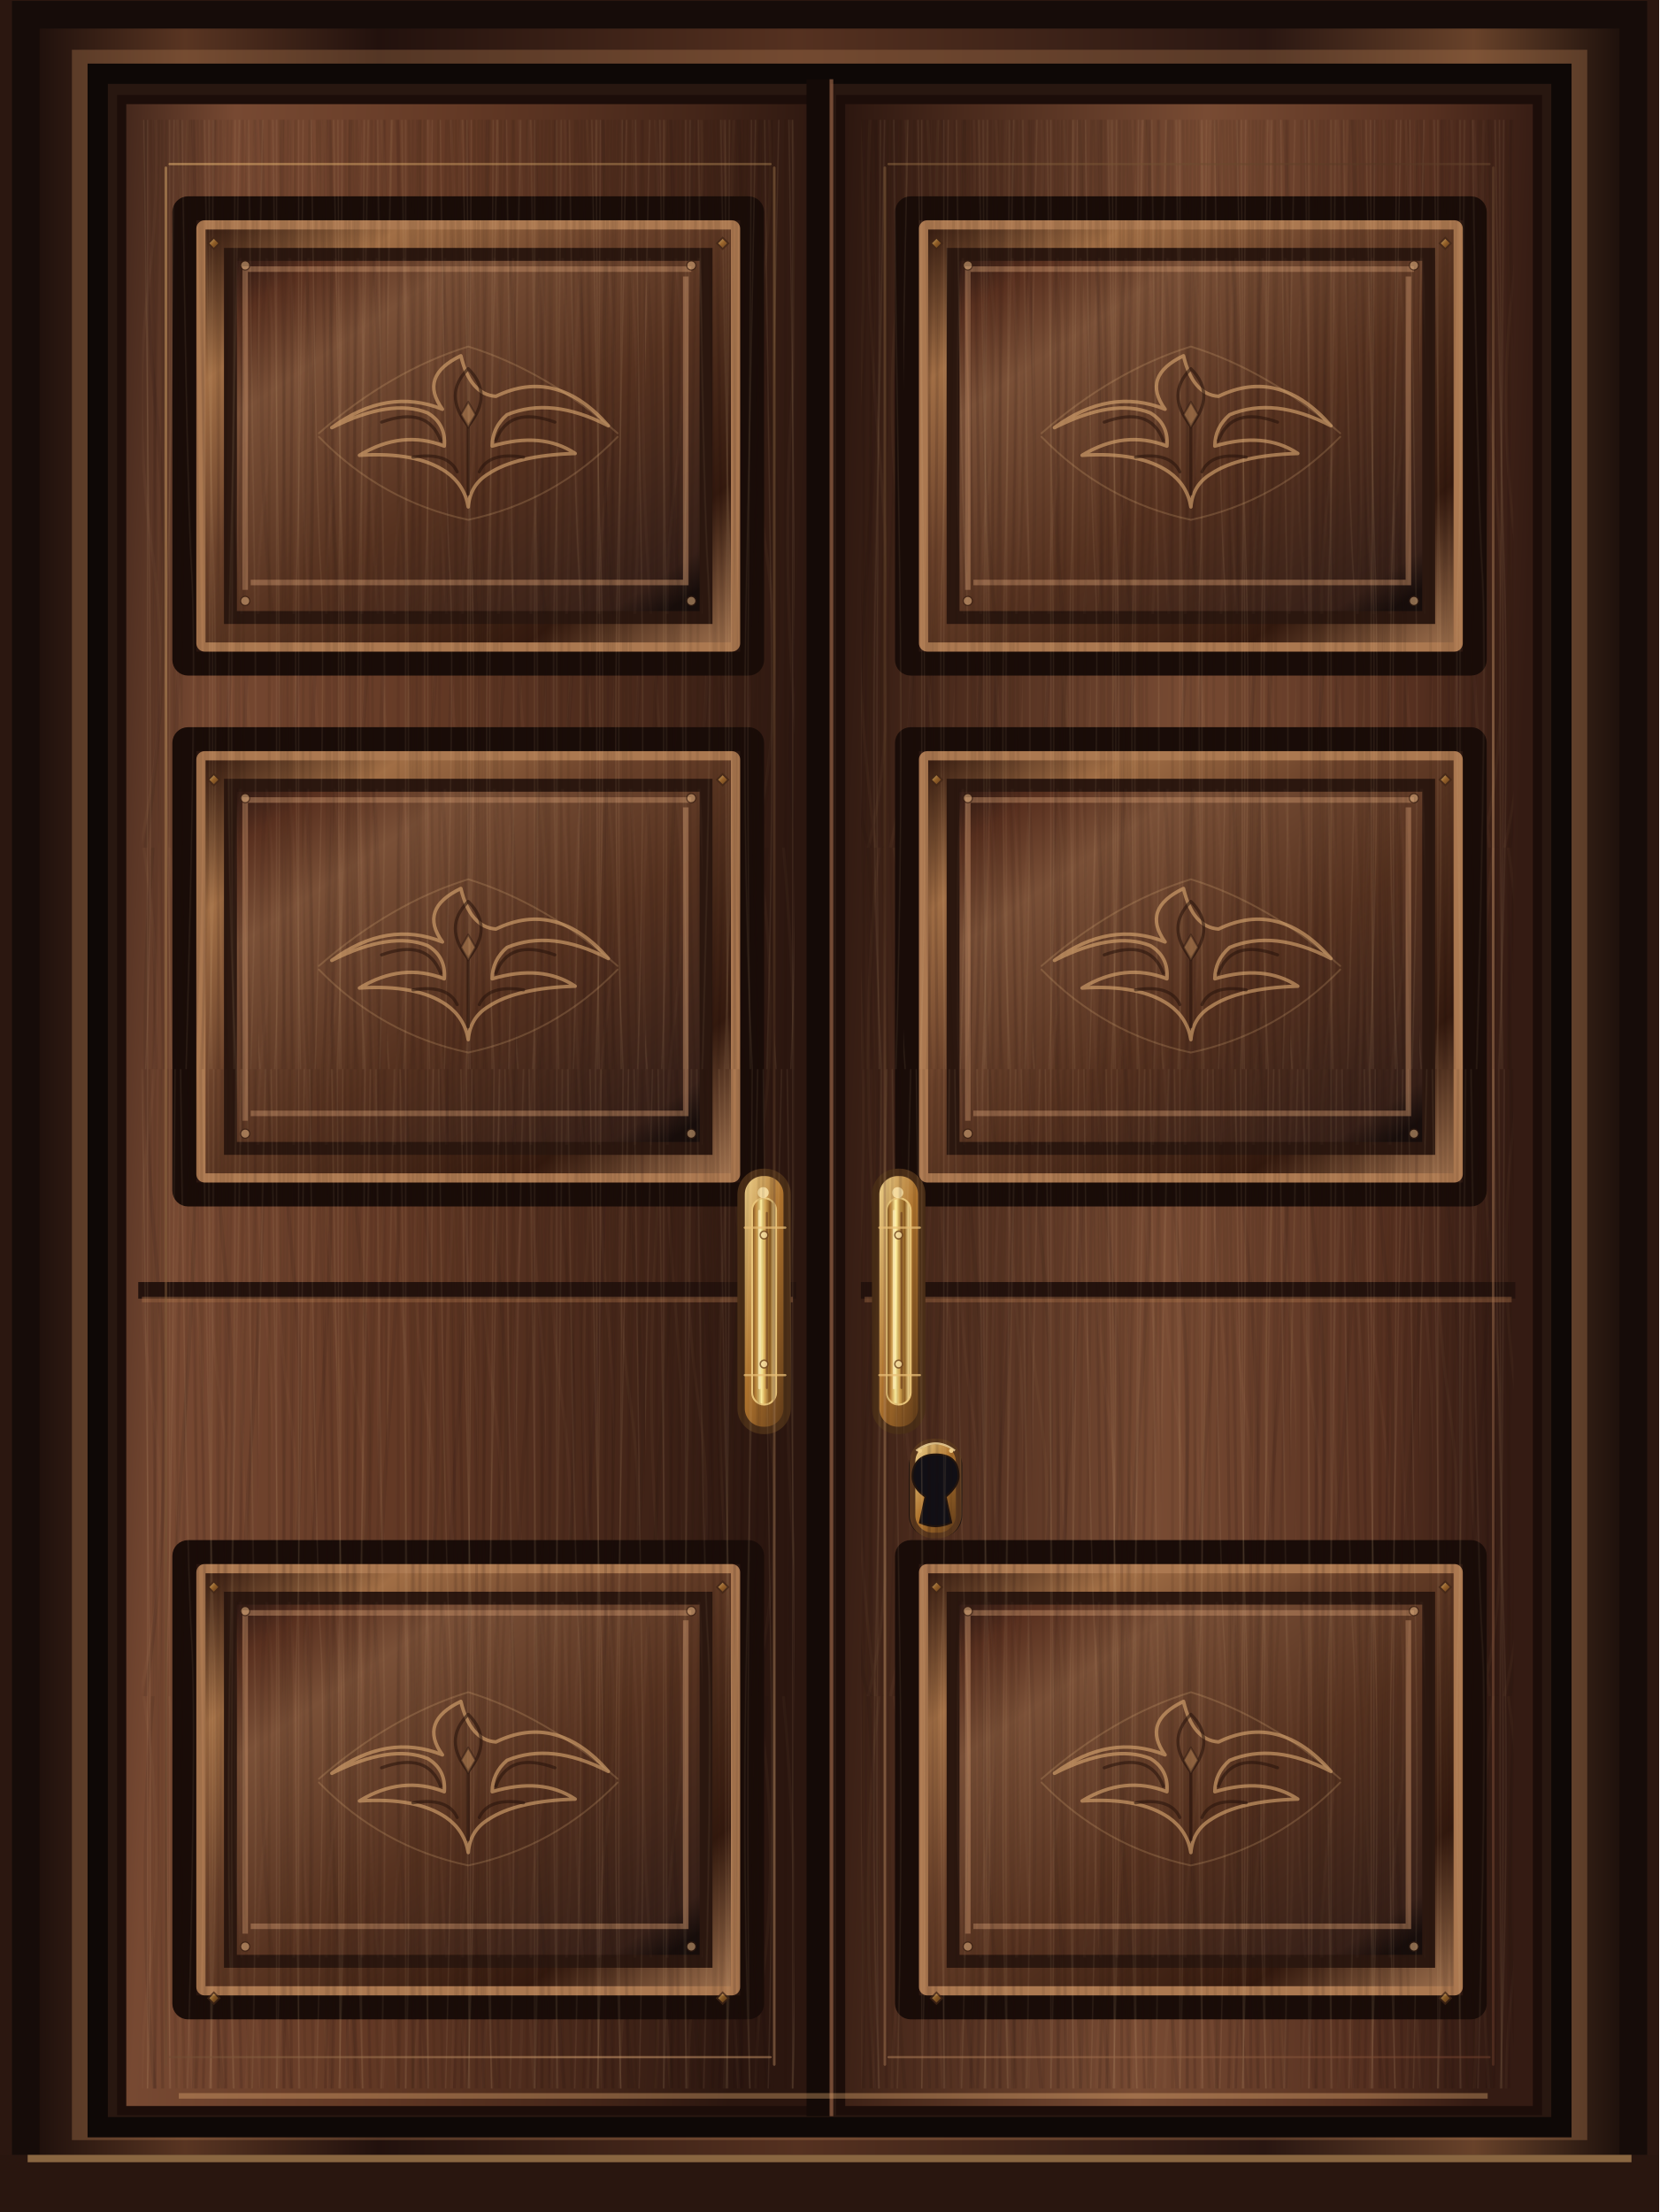
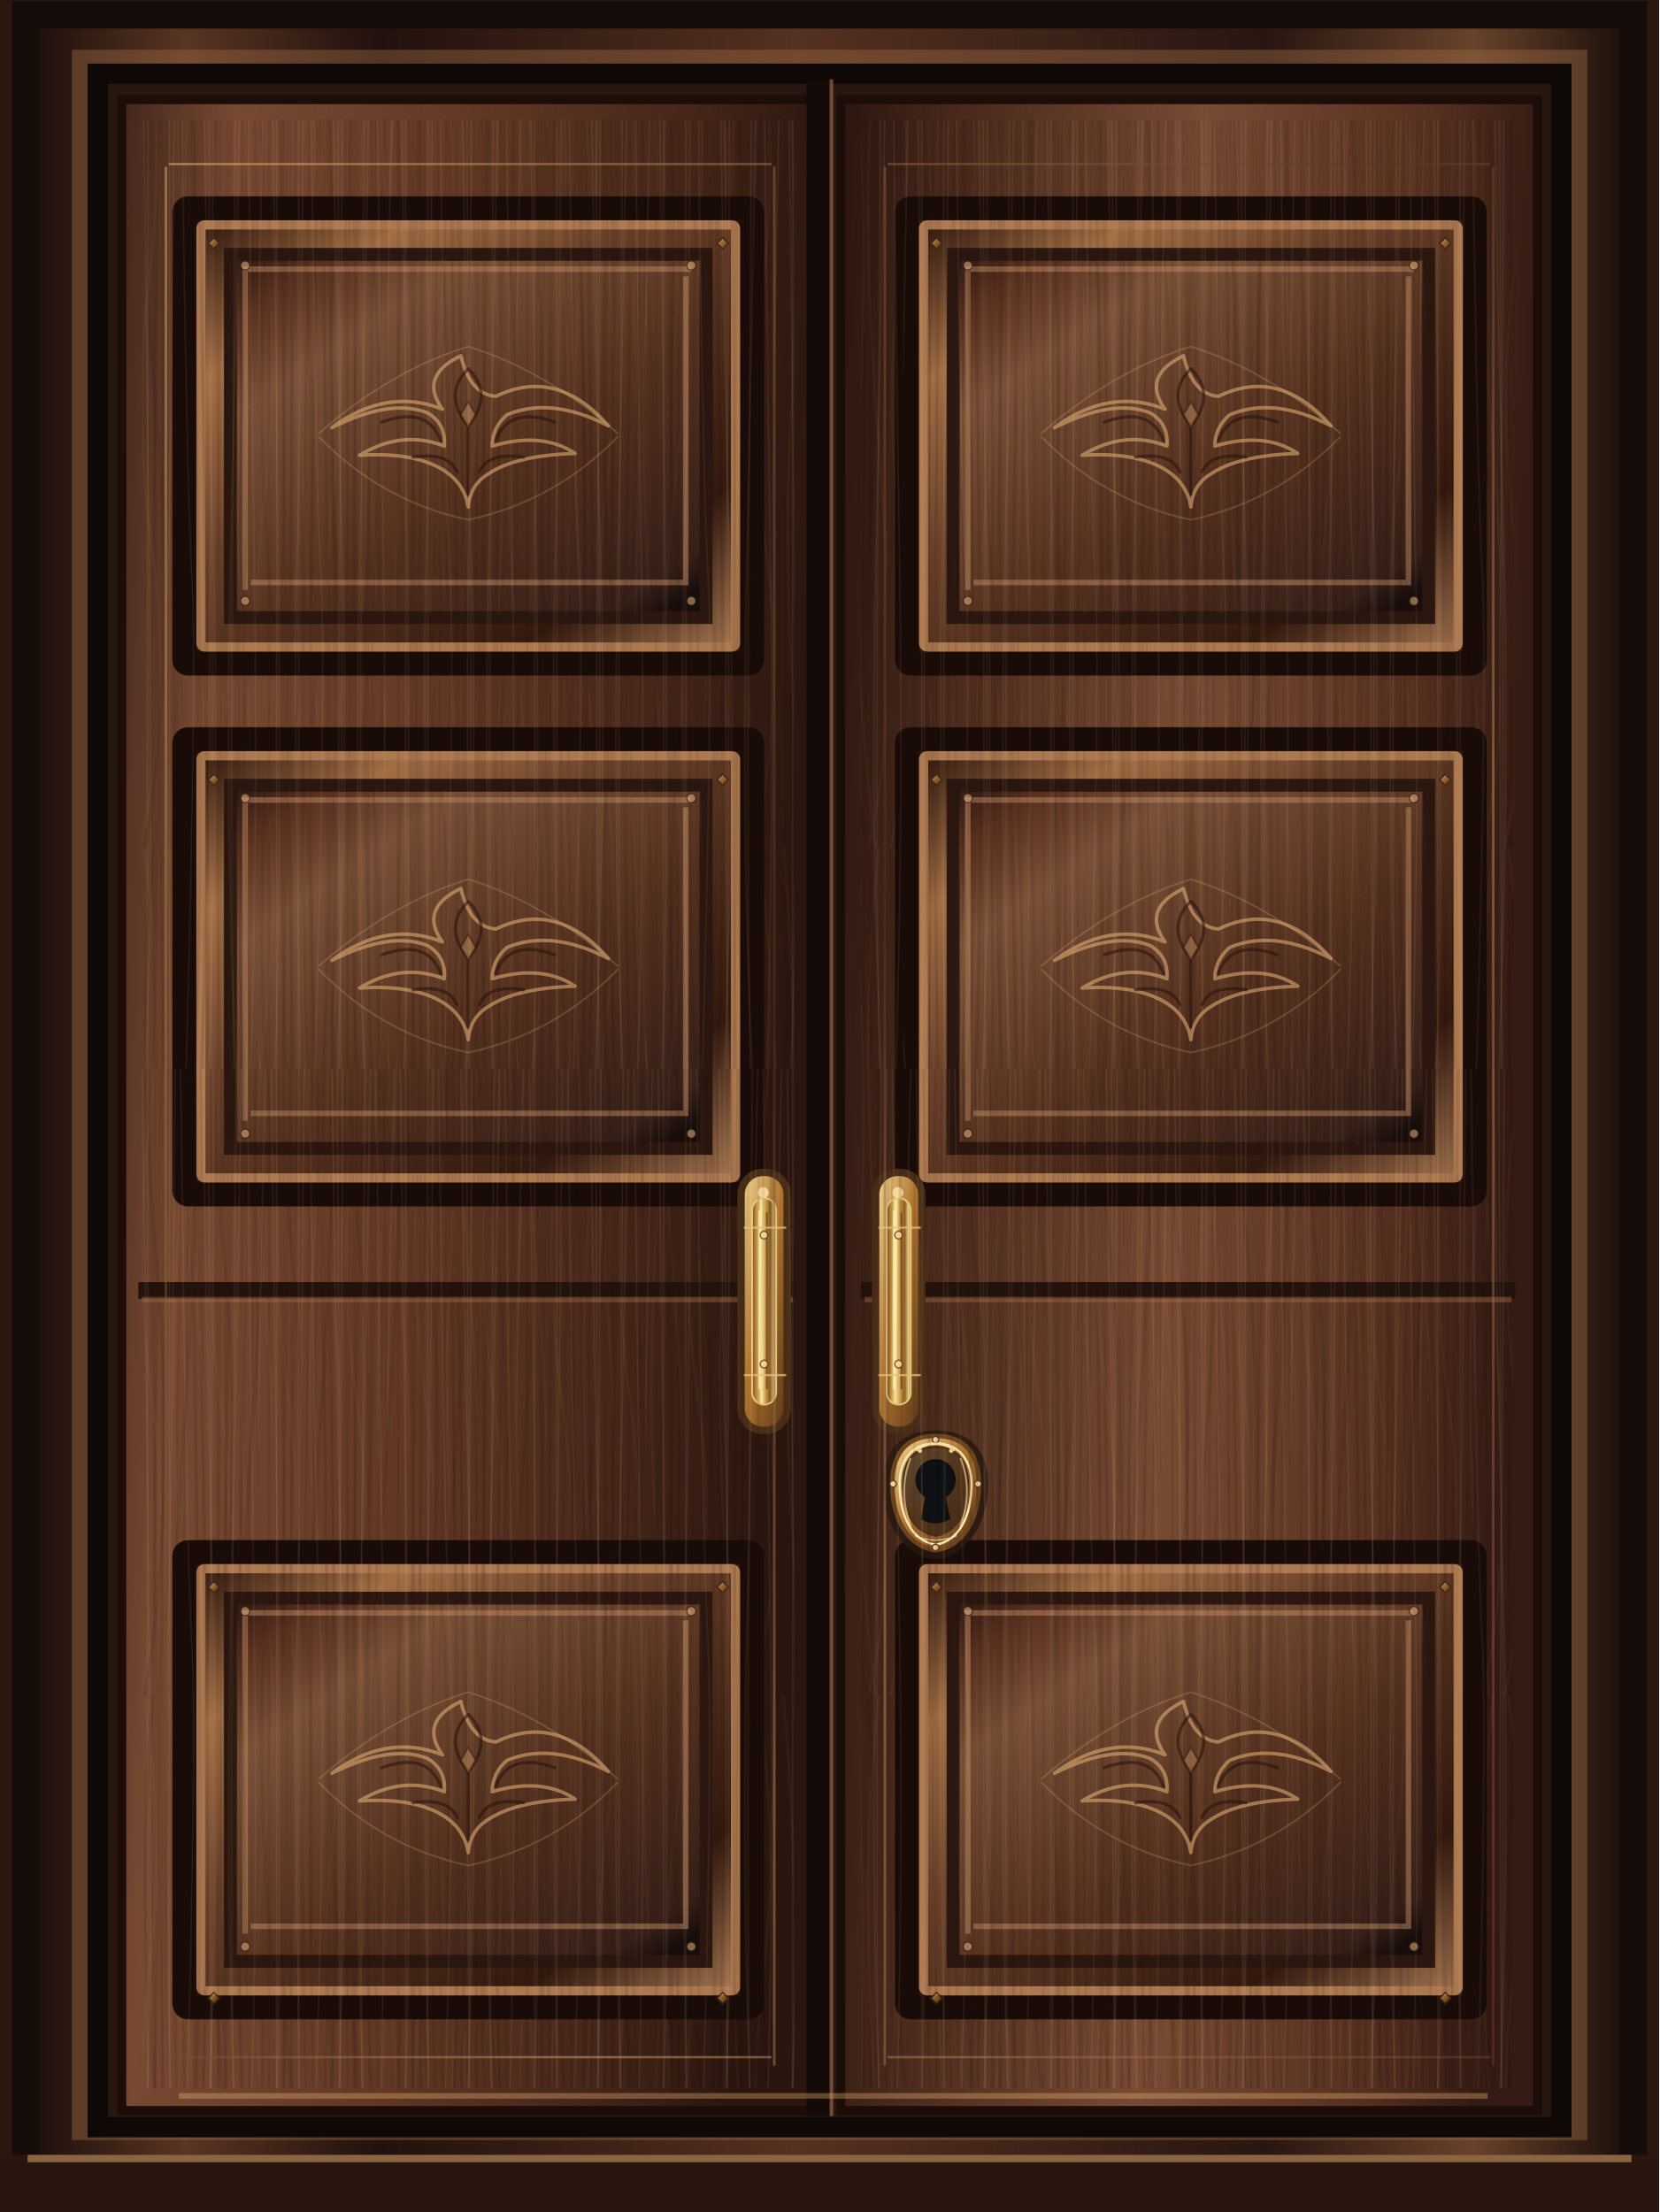
<svg xmlns="http://www.w3.org/2000/svg" width="900" height="1200" viewBox="0 0 900 1200">
  <defs>
    <linearGradient id="frame" x2="1" y2="0">
      <stop stop-color="#1a0d0a" />
      <stop offset=".10" stop-color="#593522" />
      <stop offset=".22" stop-color="#22110d" />
      <stop offset=".48" stop-color="#553120" />
      <stop offset=".77" stop-color="#291611" />
      <stop offset=".90" stop-color="#68422a" />
      <stop offset="1" stop-color="#170c09" />
    </linearGradient>
    <linearGradient id="left" x2="1" y2=".15">
      <stop stop-color="#42261b" />
      <stop offset=".16" stop-color="#774932" />
      <stop offset=".48" stop-color="#633925" />
      <stop offset=".80" stop-color="#452619" />
      <stop offset="1" stop-color="#2b160f" />
    </linearGradient>
    <linearGradient id="right" x2="1" y2=".1">
      <stop stop-color="#2b160f" />
      <stop offset=".18" stop-color="#4a2a1c" />
      <stop offset=".52" stop-color="#784b33" />
      <stop offset=".84" stop-color="#563020" />
      <stop offset="1" stop-color="#341b13" />
    </linearGradient>
    <linearGradient id="recess" x1="0" y1="0" x2=".9" y2="1">
      <stop stop-color="#2a1611" />
      <stop offset=".10" stop-color="#59301f" />
      <stop offset=".25" stop-color="#7a5037" />
      <stop offset=".60" stop-color="#55311f" />
      <stop offset=".94" stop-color="#372018" />
      <stop offset="1" stop-color="#170d0b" />
    </linearGradient>
    <linearGradient id="trim" x2="1" y2="1">
      <stop stop-color="#32190f" />
      <stop offset=".19" stop-color="#a16e45" />
      <stop offset=".40" stop-color="#6a412a" />
      <stop offset=".80" stop-color="#33190e" />
      <stop offset="1" stop-color="#a37450" />
    </linearGradient>
    <linearGradient id="gold" x2="1" y2="0">
      <stop stop-color="#6f4519" />
      <stop offset=".16" stop-color="#bd863b" />
      <stop offset=".38" stop-color="#fff1a0" />
      <stop offset=".53" stop-color="#d4a754" />
      <stop offset=".75" stop-color="#8b5b20" />
      <stop offset=".92" stop-color="#eed38c" />
      <stop offset="1" stop-color="#78501e" />
    </linearGradient>
    <linearGradient id="goldDark" x2="1" y2="1">
      <stop stop-color="#f4da93" />
      <stop offset=".48" stop-color="#ad722d" />
      <stop offset="1" stop-color="#593617" />
    </linearGradient>
    <pattern id="grain" width="37" height="460" patternUnits="userSpaceOnUse">
      <path d="M4 0Q16 78 7 151T9 302T2 460 M18 0Q28 117 22 227T31 460 M33 0Q21 101 33 245T27 460" fill="none" stroke="#e1b184" stroke-width="1.5" opacity=".10" />
      <path d="M9 0Q0 109 11 225T5 460 M27 0Q38 146 26 313T36 460" fill="none" stroke="#150b08" stroke-width="2" opacity=".22" />
    </pattern>
    <g id="panel">
      <rect width="308" height="247" rx="2" fill="#2a160f" stroke="#190c08" stroke-width="13" />
      <rect x="9" y="9" width="290" height="229" rx="2" fill="url(#trim)" stroke="#ab7850" stroke-width="5" />
      <rect x="25" y="25" width="258" height="197" fill="url(#recess)" stroke="#2b170f" stroke-width="7" />
      <path d="M33 207V33H275 M36 203H272V37" fill="none" stroke="#ba8560" stroke-opacity=".54" stroke-width="3" />
      <rect x="27" y="27" width="254" height="193" fill="url(#grain)" opacity=".35" />
    </g>
    <pattern id="fineWalnut" width="70" height="580" patternUnits="userSpaceOnUse">
      <path d="M4 0Q1 120 -2 310T1 580" fill="none" stroke="#f1cc9b" stroke-width="0.75" stroke-opacity="0.25" />
      <path d="M33 0Q31 163 29 310T31 580" fill="none" stroke="#1c0b07" stroke-width="1.5" stroke-opacity="0.24" />
      <path d="M62 0Q61 206 60 310T61 580" fill="none" stroke="#1c0b07" stroke-width="1.5" stroke-opacity="0.24" />
      <path d="M22 0Q22 249 22 310T22 580" fill="none" stroke="#f1cc9b" stroke-width="0.75" stroke-opacity="0.25" />
      <path d="M51 0Q52 122 53 310T52 580" fill="none" stroke="#1c0b07" stroke-width="1.5" stroke-opacity="0.24" />
      <path d="M11 0Q13 165 15 310T13 580" fill="none" stroke="#1c0b07" stroke-width="1.5" stroke-opacity="0.24" />
      <path d="M40 0Q43 208 46 310T43 580" fill="none" stroke="#f1cc9b" stroke-width="0.75" stroke-opacity="0.25" />
      <path d="M69 0Q66 251 63 310T66 580" fill="none" stroke="#1c0b07" stroke-width="1.5" stroke-opacity="0.24" />
      <path d="M29 0Q27 124 25 310T27 580" fill="none" stroke="#1c0b07" stroke-width="1.5" stroke-opacity="0.24" />
      <path d="M58 0Q57 167 56 310T57 580" fill="none" stroke="#f1cc9b" stroke-width="0.75" stroke-opacity="0.25" />
      <path d="M18 0Q18 210 18 310T18 580" fill="none" stroke="#1c0b07" stroke-width="1.5" stroke-opacity="0.24" />
      <path d="M47 0Q48 253 49 310T48 580" fill="none" stroke="#1c0b07" stroke-width="1.5" stroke-opacity="0.24" />
      <path d="M7 0Q9 126 11 310T9 580" fill="none" stroke="#f1cc9b" stroke-width="0.75" stroke-opacity="0.25" />
      <path d="M36 0Q39 169 42 310T39 580" fill="none" stroke="#1c0b07" stroke-width="1.5" stroke-opacity="0.24" />
      <path d="M65 0Q62 212 59 310T62 580" fill="none" stroke="#1c0b07" stroke-width="1.5" stroke-opacity="0.24" />
      <path d="M25 0Q23 255 21 310T23 580" fill="none" stroke="#f1cc9b" stroke-width="0.75" stroke-opacity="0.25" />
      <path d="M54 0Q53 128 52 310T53 580" fill="none" stroke="#1c0b07" stroke-width="1.5" stroke-opacity="0.24" />
      <path d="M14 0Q14 171 14 310T14 580" fill="none" stroke="#1c0b07" stroke-width="1.5" stroke-opacity="0.24" />
      <path d="M43 0Q44 214 45 310T44 580" fill="none" stroke="#f1cc9b" stroke-width="0.75" stroke-opacity="0.25" />
      <path d="M72 0Q74 257 76 310T74 580" fill="none" stroke="#1c0b07" stroke-width="1.5" stroke-opacity="0.24" />
      <path d="M32 0Q35 130 38 310T35 580" fill="none" stroke="#1c0b07" stroke-width="1.5" stroke-opacity="0.24" />
      <path d="M61 0Q58 173 55 310T58 580" fill="none" stroke="#f1cc9b" stroke-width="0.75" stroke-opacity="0.25" />
      <path d="M21 0Q19 216 17 310T19 580" fill="none" stroke="#1c0b07" stroke-width="1.5" stroke-opacity="0.24" />
      <path d="M50 0Q49 259 48 310T49 580" fill="none" stroke="#1c0b07" stroke-width="1.5" stroke-opacity="0.24" />
      <path d="M10 0Q10 132 10 310T10 580" fill="none" stroke="#f1cc9b" stroke-width="0.75" stroke-opacity="0.25" />
      <path d="M39 0Q40 175 41 310T40 580" fill="none" stroke="#1c0b07" stroke-width="1.5" stroke-opacity="0.24" />
      <path d="M68 0Q70 218 72 310T70 580" fill="none" stroke="#1c0b07" stroke-width="1.5" stroke-opacity="0.24" />
      <path d="M28 0Q31 261 34 310T31 580" fill="none" stroke="#f1cc9b" stroke-width="0.75" stroke-opacity="0.25" />
      <path d="M57 0Q54 134 51 310T54 580" fill="none" stroke="#1c0b07" stroke-width="1.5" stroke-opacity="0.24" />
      <path d="M17 0Q15 177 13 310T15 580" fill="none" stroke="#1c0b07" stroke-width="1.5" stroke-opacity="0.24" />
      <path d="M46 0Q45 220 44 310T45 580" fill="none" stroke="#f1cc9b" stroke-width="0.75" stroke-opacity="0.25" />
      <path d="M6 0Q6 263 6 310T6 580" fill="none" stroke="#1c0b07" stroke-width="1.5" stroke-opacity="0.24" />
      <path d="M35 0Q36 136 37 310T36 580" fill="none" stroke="#1c0b07" stroke-width="1.5" stroke-opacity="0.24" />
      <path d="M64 0Q66 179 68 310T66 580" fill="none" stroke="#f1cc9b" stroke-width="0.75" stroke-opacity="0.25" />
    </pattern>
    <linearGradient id="inlay" x1="0" y1="0" x2="1" y2="1">
      <stop stop-color="#f1be76" />
      <stop offset=".46" stop-color="#533521" />
      <stop offset=".66" stop-color="#d5a271" />
      <stop offset="1" stop-color="#70402c" />
    </linearGradient>
    <g id="carving" fill="none" stroke-linecap="round" stroke-linejoin="round">
      <path d="M-74 -3Q-44 -25 -14 -13Q-27 -31 -4 -42Q1 -21 15 -20Q48 -36 76 -4Q45 -20 21 -10Q13 -3 13 7Q40 -1 58 11Q26 12 11 22Q1 28 0 40Q-2 28 -12 21Q-28 10 -59 12Q-36 -2 -13 7Q-12 -5 -22 -11Q-42 -19 -74 -3Z" stroke="#e2ae76" stroke-opacity=".58" stroke-width="1.9" />
      <path d="M0 -35Q-14 -21 0 -4Q14 -21 0 -35ZM0 -4L0 33M-47 -6Q-22 -15 -15 4M47 -6Q22 -15 15 4M-30 13Q-11 10 -6 21M30 13Q11 10 6 21" stroke="#26120a" stroke-width="1.7" stroke-opacity=".55" />
      <path d="M-81 2Q-47 37 0 47Q47 37 81 2M-81 0Q-42 -34 0 -47Q42 -34 81 0" stroke="#deb17e" stroke-opacity=".22" stroke-width="1" />
      <path d="M-4 -10L0 -17L4 -10L0 -3Z" fill="#d9a36b" fill-opacity=".4" stroke="#2e1910" stroke-opacity=".5" />
    </g>
    <g id="panelPins" fill="#d3a576" stroke="#331b0f" stroke-width=".65" opacity=".6">
      <circle cx="-121" cy="-91" r="2.5" />
      <circle cx="121" cy="-91" r="2.5" />
      <circle cx="-121" cy="91" r="2.5" />
      <circle cx="121" cy="91" r="2.5" />
    </g>
  </defs>
  <rect width="900" height="1200" fill="#2b1710" />
  <rect x="14" y="8" width="872" height="1175" fill="url(#frame)" stroke="#160c09" stroke-width="15" />
  <rect x="39" y="27" width="822" height="1134" fill="#a16d48" opacity=".4" />
  <rect x="53" y="40" width="794" height="1114" fill="#281710" stroke="#0e0806" stroke-width="11" />
  <rect x="66" y="54" width="378" height="1091" fill="url(#left)" stroke="#1c0d09" stroke-width="5" />
  <rect x="456" y="54" width="378" height="1091" fill="url(#right)" stroke="#1c0d09" stroke-width="5" />
  <rect x="77" y="65" width="354" height="1068" fill="url(#grain)" opacity=".42" />
  <rect x="467" y="65" width="354" height="1068" fill="url(#grain)" opacity=".42" />
  <path d="M444 43V1148" stroke="#140a07" stroke-width="13" />
  <path d="M451 43V1148" stroke="#936043" stroke-width="2" opacity=".7" />
  <use href="#panel" x="100" y="113" />
  <use href="#panel" x="492" y="113" />
  <use href="#panel" x="100" y="401" />
  <use href="#panel" x="492" y="401" />
  <use href="#panel" x="100" y="842" />
  <use href="#panel" x="492" y="842" />
  <path d="M75 700H432 M467 700H822" stroke="#24120d" stroke-width="9" />
  <path d="M77 705H430 M469 705H820" stroke="#a26b45" stroke-opacity=".45" stroke-width="3" />
  <rect x="402" y="636" width="25" height="140" rx="12" fill="url(#goldDark)" stroke="#4a2e17" stroke-width="4" />
  <rect x="408" y="650" width="13" height="112" rx="6.5" fill="url(#gold)" stroke="#e9c579" stroke-width="1" />
  <rect x="475" y="636" width="25" height="140" rx="12" fill="url(#goldDark)" stroke="#4a2e17" stroke-width="4" />
  <rect x="481" y="650" width="13" height="112" rx="6.5" fill="url(#gold)" stroke="#e9c579" stroke-width="1" />
  <circle cx="414" cy="647" r="3" fill="#fbe4a9" opacity=".85" />
  <circle cx="487" cy="647" r="3" fill="#fbe4a9" opacity=".85" />
-   <rect x="493" y="783" width="29" height="51" rx="12" fill="#130d0b" opacity=".8" />
-   <rect x="495" y="782" width="25" height="51" rx="11" fill="url(#goldDark)" stroke="#59371d" stroke-width="3" />
-   <path d="M507.5 789 C499 789 495 794 495 801 Q495 807 502 812 L499 826 Q507.5 830 516 826 L513 812 Q520 806 520 801 C520 793 516 789 507.5 789Z" fill="#110f15" stroke="#21140e" stroke-width="1" />
+   <path d="M507.5 778 C488 778 481 790 481 805 C481 825 491 842 507.5 844 C524 842 534 825 534 805 C534 790 527 778 507.5 778Z" fill="#120d0b" stroke="#26180f" stroke-width="4" opacity=".82" />
+   <path d="M507.5 779 C489 779 484 792 484 805 C484 825 493 839 507.5 841 C522 839 531 825 531 805 C531 792 526 779 507.5 779Z" fill="url(#goldDark)" stroke="#6e441f" stroke-width="2.4" />
+   <path d="M507.5 783 C494 783 488 793 488 805 C488 823 495 836 507.5 838 C520 836 527 823 527 805 C527 793 521 783 507.5 783Z" fill="#8b5c35" fill-opacity=".34" stroke="#ffe9b2" stroke-width="1.2" />
+   <path d="M507.5 785 C495 785 490 794 490 805 C490 819 495 831 507.5 833 C520 831 525 819 525 805 C525 794 520 785 507.5 785Z" fill="#291a13" fill-opacity=".63" stroke="#4c2e17" stroke-width="1.3" />
+   <path d="M494 791Q487 808 494 828M521 791Q528 808 521 828" fill="none" stroke="#f3d298" stroke-width="1" stroke-opacity=".65" />
+   <path d="M498 786Q507.5 781 517 786M496 833Q507.5 838 519 833" fill="none" stroke="#fae8b9" stroke-width=".75" stroke-opacity=".68" />
+   <g fill="#f2d9a2" stroke="#603f23" stroke-width=".7">
+     <circle cx="507.5" cy="781" r="1.75" />
+     <circle cx="507.5" cy="839.5" r="1.75" />
+     <circle cx="484.5" cy="805" r="1.75" />
+     <circle cx="530.5" cy="805" r="1.75" />
+   </g>
+   <path d="M507.5 792 C501.4 792 497 797 497 803 C497 807.5 500.1 810.8 502.4 812.1 L500 824 Q507.5 828 515 824 L512.6 812.1 C514.9 810.8 518 807.5 518 803 C518 797 513.6 792 507.5 792Z" fill="#0d1014" stroke="#150d09" stroke-width=".8" />
  <path d="M97 1137H807" stroke="#e1ac72" opacity=".38" stroke-width="3" />
  <rect y="1169" width="900" height="31" fill="#29160f" />
  <path d="M15 1171H885" stroke="#ca9b63" opacity=".6" stroke-width="4" />
  <rect x="77" y="65" width="354" height="1068" fill="url(#fineWalnut)" opacity=".33" />
  <rect x="467" y="65" width="354" height="1068" fill="url(#fineWalnut)" opacity=".33" />
  <g stroke="url(#inlay)" fill="none" stroke-linecap="round">
    <path d="M90 91V1120M420 91V1120M480 91V1120M810 91V1120" stroke-width="1.4" opacity=".43" />
    <path d="M92 89H418M482 89H808M92 1116H418M482 1116H808" stroke-width="1.2" opacity=".52" />
  </g>
  <g transform="translate(254 235)">
    <use href="#carving" />
    <use href="#panelPins" />
  </g>
  <g transform="translate(254 524)">
    <use href="#carving" />
    <use href="#panelPins" />
  </g>
  <g transform="translate(254 965)">
    <use href="#carving" />
    <use href="#panelPins" />
  </g>
  <g transform="translate(646 235)">
    <use href="#carving" />
    <use href="#panelPins" />
  </g>
  <g transform="translate(646 524)">
    <use href="#carving" />
    <use href="#panelPins" />
  </g>
  <g transform="translate(646 965)">
    <use href="#carving" />
    <use href="#panelPins" />
  </g>
  <g fill="url(#goldDark)" stroke="#422616" stroke-width=".95">
    <path d="M116 128.9l3.1 3.1l-3.1 3.1l-3.1-3.1Z" opacity=".74" />
    <path d="M116 419.9l3.1 3.1l-3.1 3.1l-3.1-3.1Z" opacity=".74" />
    <path d="M116 857.9l3.1 3.1l-3.1 3.1l-3.1-3.1Z" opacity=".74" />
    <path d="M116 1080.9l3.1 3.1l-3.1 3.1l-3.1-3.1Z" opacity=".74" />
    <path d="M392 128.9l3.1 3.1l-3.1 3.1l-3.1-3.1Z" opacity=".74" />
    <path d="M392 419.9l3.1 3.1l-3.1 3.1l-3.1-3.1Z" opacity=".74" />
    <path d="M392 857.9l3.1 3.1l-3.1 3.1l-3.1-3.1Z" opacity=".74" />
    <path d="M392 1080.9l3.1 3.1l-3.1 3.1l-3.1-3.1Z" opacity=".74" />
    <path d="M508 128.9l3.1 3.1l-3.1 3.1l-3.1-3.1Z" opacity=".74" />
    <path d="M508 419.9l3.1 3.1l-3.1 3.1l-3.1-3.1Z" opacity=".74" />
    <path d="M508 857.9l3.1 3.1l-3.1 3.1l-3.1-3.1Z" opacity=".74" />
    <path d="M508 1080.9l3.1 3.1l-3.1 3.1l-3.1-3.1Z" opacity=".74" />
    <path d="M784 128.9l3.1 3.1l-3.1 3.1l-3.1-3.1Z" opacity=".74" />
    <path d="M784 419.9l3.1 3.1l-3.1 3.1l-3.1-3.1Z" opacity=".74" />
    <path d="M784 857.9l3.1 3.1l-3.1 3.1l-3.1-3.1Z" opacity=".74" />
    <path d="M784 1080.9l3.1 3.1l-3.1 3.1l-3.1-3.1Z" opacity=".74" />
  </g>
  <g fill="none" stroke-linecap="round">
    <path d="M412 657V753M485 657V753" stroke="#fff0bf" stroke-width="1.4" opacity=".65" />
    <path d="M416 658V753M489 658V753" stroke="#6d3f1c" stroke-width="1.1" opacity=".7" />
    <path d="M404 666H426M477 666H499M404 746H426M477 746H499" stroke="#e8be75" stroke-width="1.2" opacity=".75" />
  </g>
  <g fill="#f5dca2" stroke="#70451f" stroke-width=".8" opacity=".78">
    <circle cx="414.5" cy="670" r="2.1" />
    <circle cx="487.5" cy="670" r="2.1" />
    <circle cx="414.5" cy="740" r="2.1" />
    <circle cx="487.5" cy="740" r="2.1" />
  </g>
  <path d="M497 787Q507.5 779 518 787" fill="none" stroke="#f8dea1" stroke-opacity=".78" stroke-width="1.1" />
  <circle cx="499" cy="787" r="1.2" fill="#edca86" />
  <circle cx="516" cy="787" r="1.2" fill="#edca86" />
</svg>
